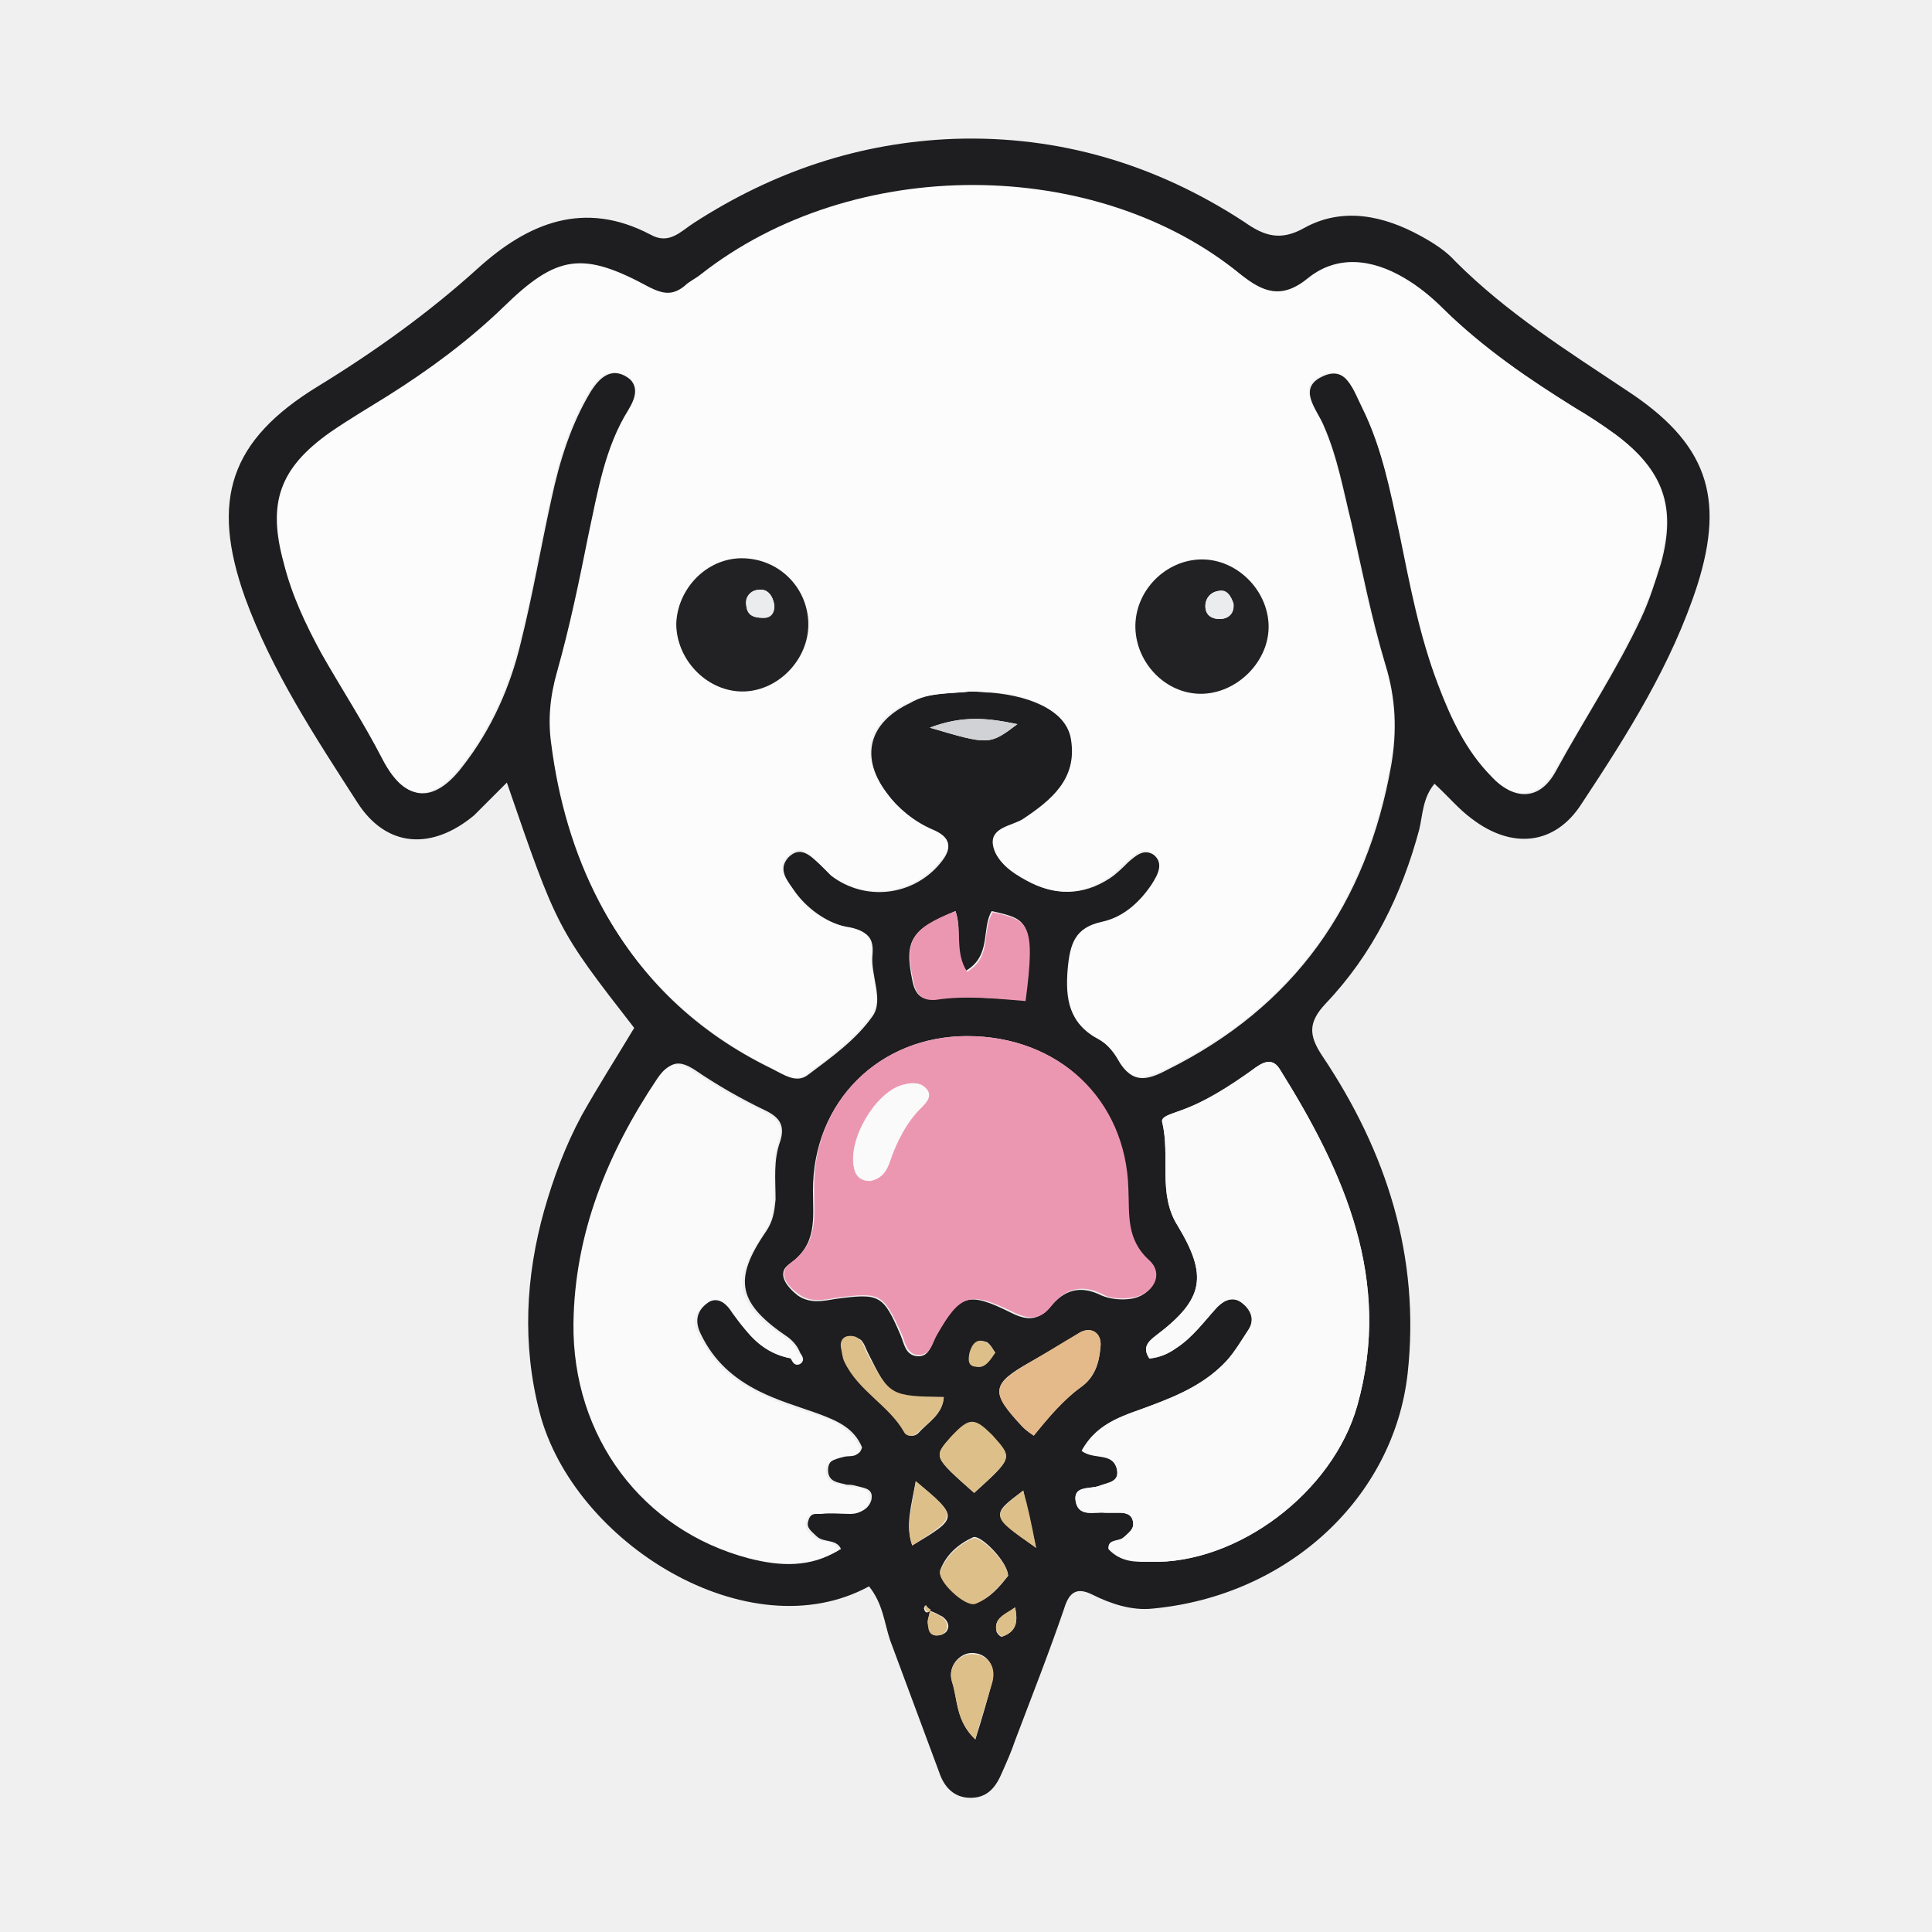
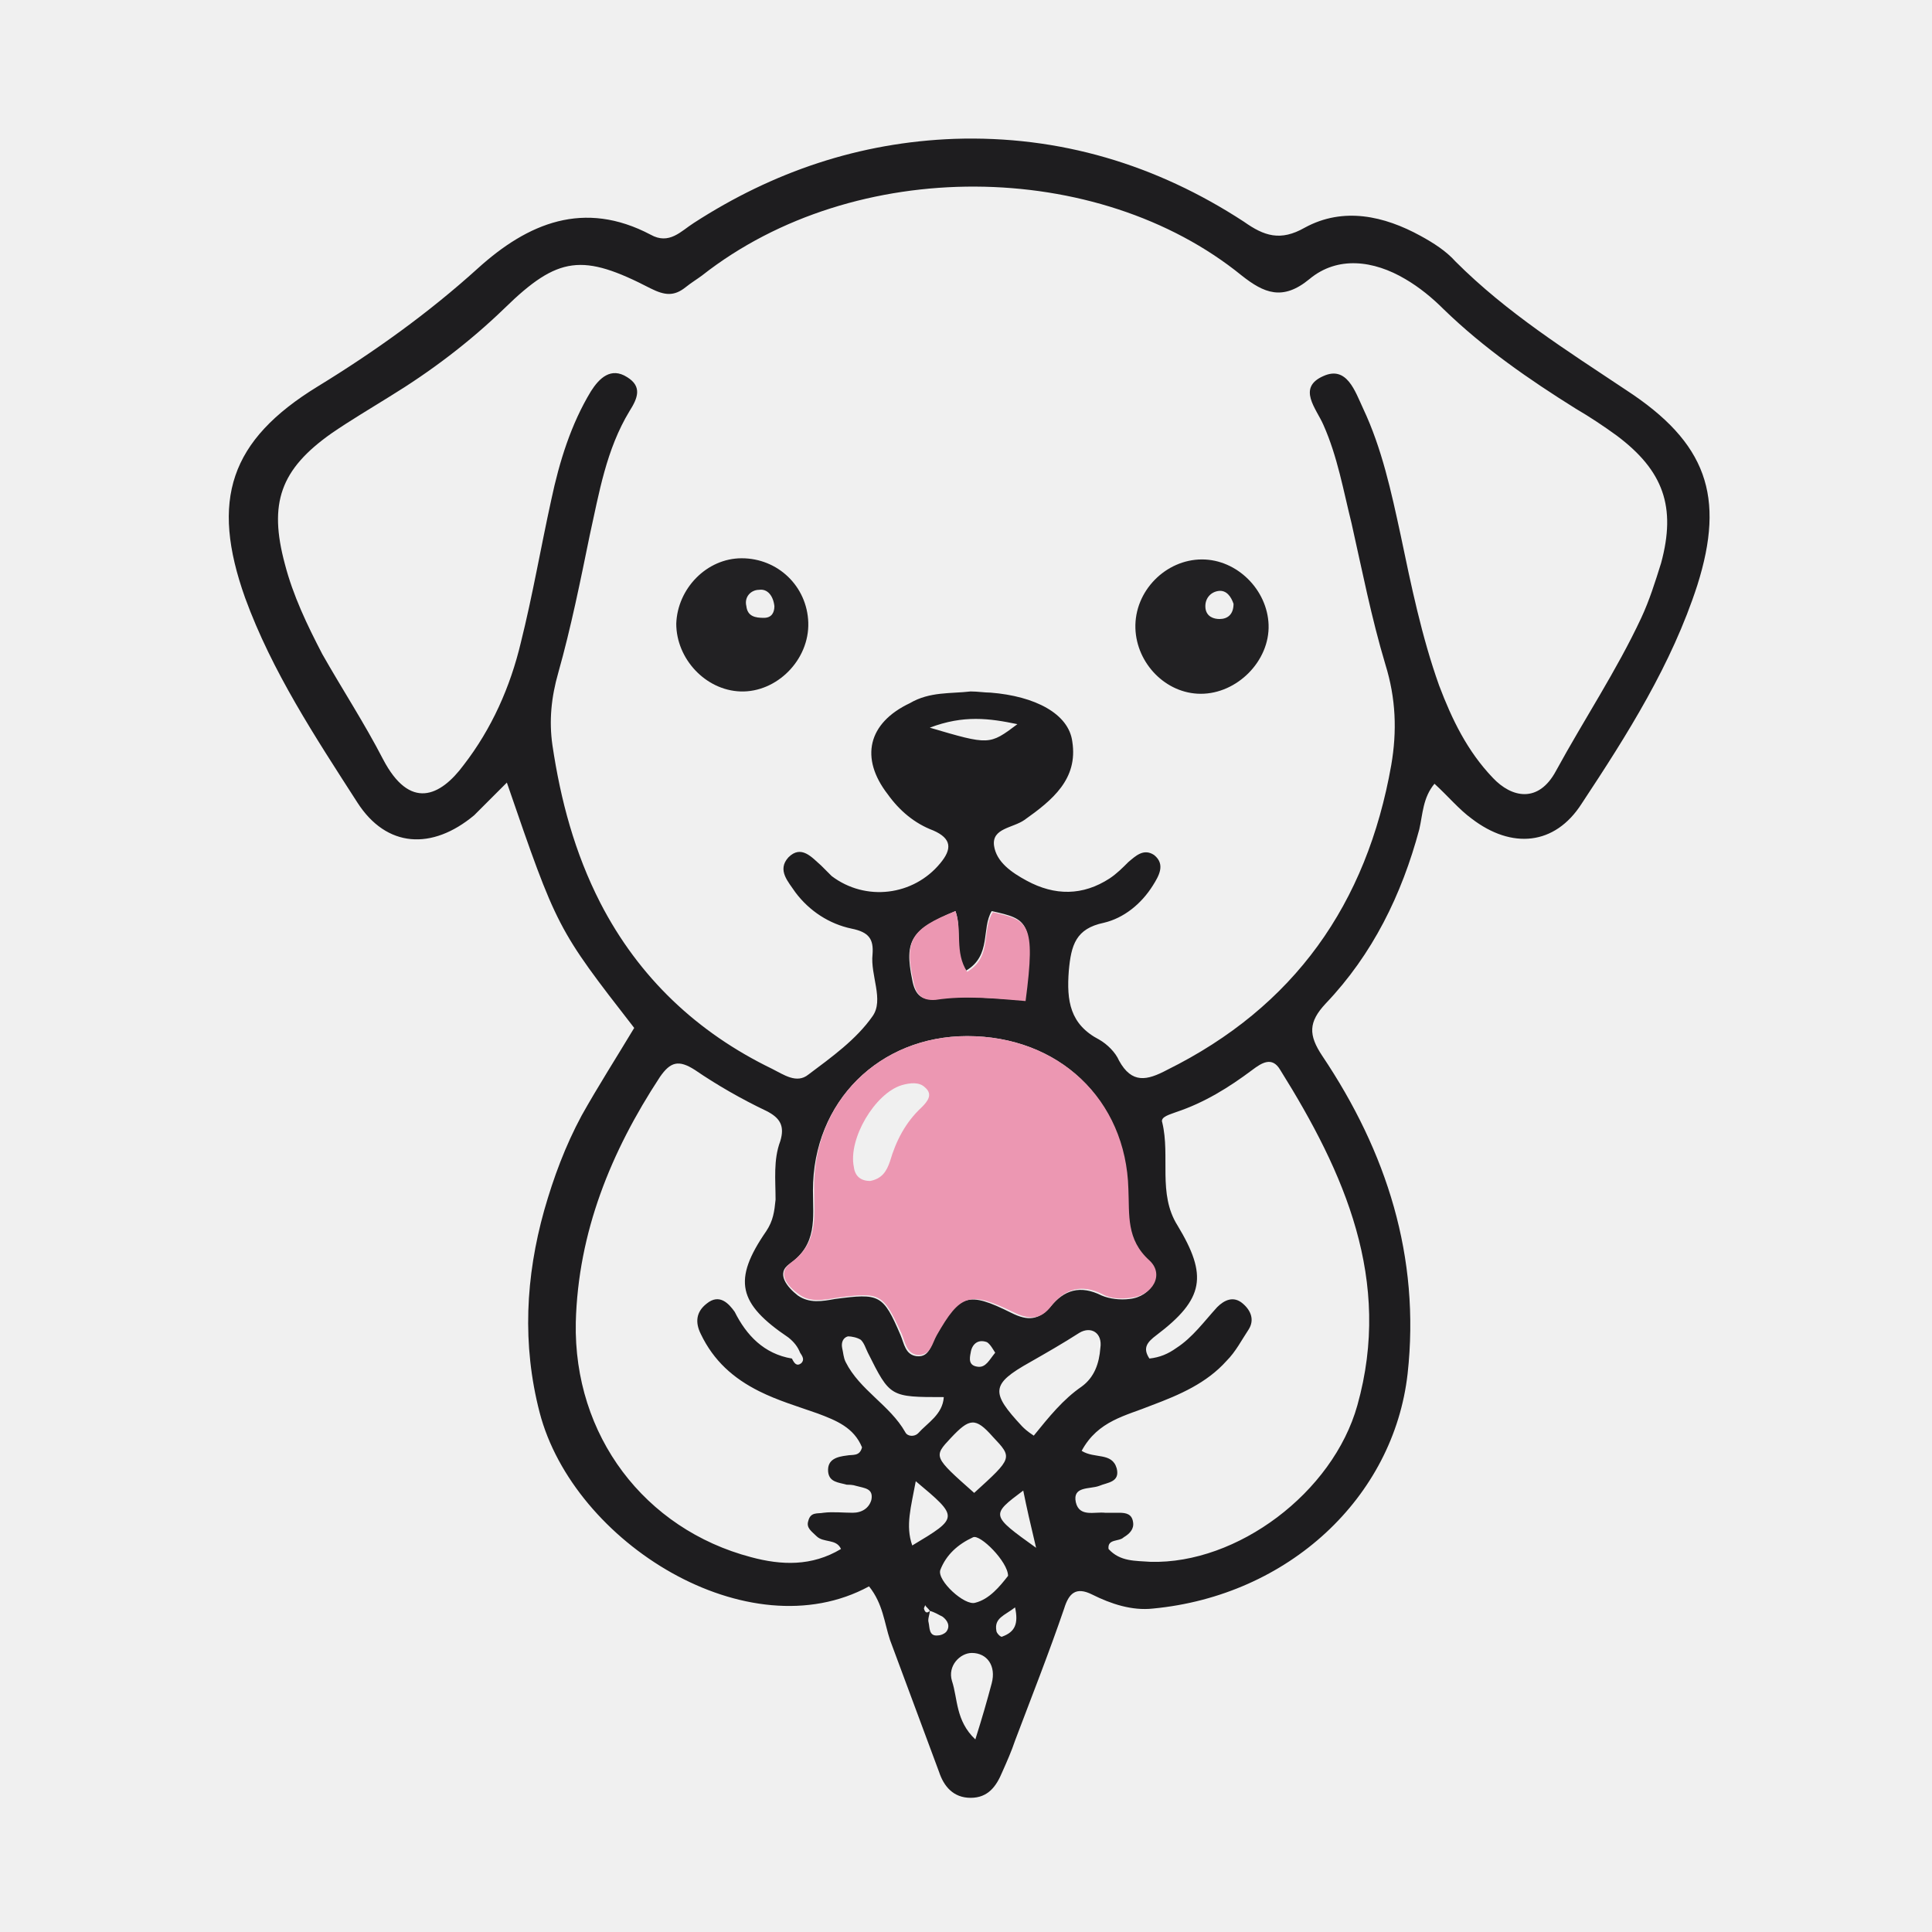
<svg xmlns="http://www.w3.org/2000/svg" viewBox="-1.685 356.515 165.37 165.37">
  <g>
    <path d="M72.7,492.3c-10.3,5.6-25.3-3.7-28.2-14.9c-1.5-5.8-1.2-11.6,0.4-17.3c0.8-2.8,1.8-5.5,3.2-8.1   c1.4-2.5,3-5,4.5-7.5c-6.6-8.5-6.6-8.5-10.9-21c-1,1-1.9,1.9-2.8,2.8c-3.6,3-7.5,2.8-10-1.1c-3.6-5.6-7.3-11.2-9.6-17.5   c-3-8.4-1.3-13.5,6.2-18.1c4.9-3,9.5-6.3,13.7-10.1c4.3-3.9,9.1-5.9,14.8-2.9c1.6,0.9,2.6-0.3,3.7-1c6.8-4.4,14.2-6.9,22.3-7.2   c9-0.3,17.3,2.2,24.8,7.1c1.7,1.2,3.1,1.7,5.2,0.5c3.3-1.8,6.8-1,9.9,0.7c1.1,0.6,2.2,1.3,3,2.2c4.4,4.4,9.5,7.6,14.6,11   c6.9,4.5,8.5,9.1,6.1,16.7c-2.2,6.8-6,12.8-9.9,18.7c-2.3,3.6-6,3.9-9.4,1.3c-1.1-0.8-2-1.9-3.2-3c-1,1.2-1,2.6-1.3,3.9   c-1.5,5.6-4,10.7-8,14.9c-1.5,1.6-1.5,2.7-0.3,4.5c5.5,8.2,8.4,17.2,7.3,27.2c-1.2,10.6-10.2,19-21.8,20.1   c-1.8,0.2-3.6-0.4-5.2-1.2c-1.4-0.7-2-0.1-2.4,1.2c-1.3,3.8-2.8,7.6-4.2,11.3c-0.3,0.9-0.7,1.8-1.1,2.7c-0.5,1.2-1.2,2.2-2.7,2.2   c-1.5,0-2.3-1-2.7-2.2c-1.4-3.8-2.8-7.5-4.2-11.3C74,495.4,73.9,493.8,72.7,492.3z M77.9,494.4c-0.1-0.2-0.3-0.3-0.4-0.5   c0,0.1-0.1,0.2-0.1,0.3C77.5,494.6,77.7,494.6,77.9,494.4c0,0.3-0.2,0.7-0.1,1c0.1,0.4,0,1.2,0.8,1.1c0.2,0,0.5-0.1,0.7-0.3   c0.4-0.5,0.1-1-0.3-1.3C78.6,494.7,78.3,494.5,77.9,494.4z M66.1,472.8c0.2,0.4,0.4,0.7,0.8,0.4c0.3-0.3,0.1-0.6-0.1-0.9   c-0.2-0.5-0.5-0.9-1-1.3c-4.3-2.9-4.8-4.9-1.9-9.1c0.6-0.9,0.7-1.7,0.8-2.7c0-1.7-0.2-3.4,0.4-5c0.4-1.3,0-2-1.2-2.6   c-2.1-1-4.2-2.2-6.1-3.5c-1.4-0.9-2.1-0.7-3,0.6c-4.2,6.4-7,13.3-7.2,21c-0.2,9.7,5.9,17.7,15,20.1c2.6,0.7,5.2,0.8,7.7-0.7   c-0.4-0.9-1.5-0.5-2.1-1.1c-0.4-0.4-0.9-0.7-0.7-1.3c0.2-0.8,0.8-0.6,1.3-0.7c0.8-0.1,1.7,0,2.5,0c0.8,0,1.4-0.4,1.6-1.1   c0.2-1-0.6-1-1.3-1.2c-0.3-0.1-0.6-0.1-0.8-0.1c-0.7-0.2-1.5-0.2-1.6-1.1c-0.1-1.1,0.8-1.3,1.6-1.4c0.5-0.1,1.1,0.1,1.3-0.7   c-0.7-1.7-2.2-2.3-3.8-2.9c-1.7-0.6-3.4-1.1-5-1.9c-2.2-1.1-3.9-2.6-5-4.9c-0.5-1-0.4-1.9,0.5-2.6c1.1-0.9,1.9,0,2.4,0.7   C62.2,470.8,63.7,472.4,66.1,472.8z M81.4,415.7c0.6,0,1.2,0.1,1.7,0.1c3.8,0.3,6.7,1.8,7,4.2c0.5,3.2-1.7,5-4.1,6.7   c-1,0.7-2.8,0.7-2.6,2.2c0.2,1.4,1.5,2.3,2.8,3c2.4,1.3,4.8,1.3,7.1-0.2c0.6-0.4,1.1-0.9,1.6-1.4c0.6-0.5,1.3-1.2,2.2-0.6   c1,0.8,0.4,1.8-0.1,2.6c-1,1.6-2.5,2.8-4.2,3.2c-2.4,0.5-2.8,1.9-3,4.1c-0.2,2.6,0.1,4.6,2.6,5.9c0.7,0.4,1.4,1.1,1.7,1.8   c1.1,2,2.4,1.7,4.1,0.8c10.9-5.4,17.1-14.2,19.2-26.1c0.5-2.9,0.4-5.7-0.5-8.6c-1.2-4-2-8.1-2.9-12.1c-0.7-2.8-1.2-5.7-2.4-8.4   c-0.6-1.4-2.3-3.2,0-4.2c2-0.9,2.7,1.3,3.4,2.8c1.6,3.4,2.4,7.1,3.2,10.8c0.9,4.3,1.8,8.7,3.3,12.9c1.1,2.9,2.4,5.6,4.6,7.9   c1.6,1.7,3.9,2.2,5.4-0.6c2.4-4.4,5.2-8.6,7.3-13.1c0.7-1.5,1.2-3.1,1.7-4.7c1.3-4.8,0.2-7.9-3.8-10.9c-1.1-0.8-2.3-1.6-3.5-2.3   c-4-2.5-7.9-5.2-11.3-8.5c-1-1-2.1-1.9-3.3-2.6c-2.7-1.6-5.8-2-8.2,0c-2.3,1.9-3.9,1.2-5.8-0.3c-12.3-10-33.1-10.3-46.2,0   c-0.4,0.3-0.9,0.6-1.4,1c-1,0.8-1.8,0.7-3,0.1c-5.8-3-7.9-2.8-12.5,1.7c-3,2.9-6.3,5.4-9.9,7.6c-1.6,1-3.3,2-4.9,3.1   c-4.4,3.1-5.4,6-4,11.2c0.7,2.7,1.9,5.2,3.2,7.7c1.7,3,3.6,5.9,5.2,9c2.3,4.4,4.9,3.2,6.9,0.5c2.4-3.1,4-6.7,4.9-10.5   c1-4,1.7-8.1,2.6-12.2c0.7-3.3,1.7-6.5,3.4-9.3c0.7-1.1,1.7-2.1,3.1-1.2c1.3,0.8,0.9,1.8,0.2,2.9c-2,3.3-2.6,7-3.4,10.6   c-0.8,3.9-1.6,7.9-2.7,11.8c-0.6,2.1-0.8,4.1-0.5,6.2c0.7,4.7,1.9,9.2,4.1,13.5c3.3,6.4,8.3,11.1,14.7,14.2c1,0.5,2.1,1.3,3.1,0.5   c2-1.5,4.1-3,5.5-5c1-1.4-0.2-3.5,0-5.3c0.1-1.3-0.3-1.9-1.8-2.2c-1.9-0.4-3.6-1.5-4.8-3.1c-0.6-0.9-1.6-1.9-0.6-3   c1.1-1.1,2,0,2.8,0.7c0.3,0.3,0.6,0.6,0.9,0.9c2.9,2.2,7,1.7,9.3-1.1c1-1.2,1-2.1-0.6-2.8c-1.6-0.6-2.9-1.7-3.9-3.1   c-2.4-3.1-1.7-6.1,1.9-7.8C77.9,415.7,79.7,415.9,81.4,415.7z M90.9,480.7c1.1,0.7,2.6,0.1,3,1.5c0.3,1.2-0.8,1.2-1.5,1.5   c-0.8,0.3-2.3,0-2,1.4c0.3,1.3,1.6,0.8,2.5,0.9c0.4,0,0.8,0,1.2,0c0.6,0,1.1,0.1,1.2,0.8c0.1,0.6-0.3,1-0.8,1.3   c-0.4,0.4-1.4,0.1-1.3,1c1,1.1,2.3,1,3.6,1.1c7.4,0.2,15.6-5.9,17.7-13.4c3-10.7-1.1-19.9-6.6-28.7c-0.7-1.2-1.6-0.6-2.4,0   c-2,1.5-4.1,2.8-6.5,3.6c-0.5,0.2-1.4,0.4-1.2,0.9c0.7,2.9-0.4,6.1,1.3,8.8c2.6,4.3,2.3,6.3-1.8,9.4c-0.8,0.6-1.2,1.1-0.6,2   c0.9-0.1,1.6-0.4,2.3-0.9c1.4-0.9,2.4-2.3,3.5-3.5c0.6-0.6,1.4-1,2.2-0.3c0.7,0.6,1,1.4,0.5,2.2c-0.6,0.9-1.1,1.9-1.9,2.7   c-1.7,1.9-4,2.9-6.4,3.8C94.7,477.7,92.3,478.1,90.9,480.7z M81.1,445.2c-7.5,0-13.2,5.6-13.2,13.2c0,2.4,0.4,4.6-2,6.3   c-1.2,0.8-0.2,2,0.7,2.7c1,0.7,2.1,0.5,3.2,0.3c3.8-0.5,4.1-0.4,5.6,3.1c0.3,0.7,0.4,1.7,1.4,1.8c1.1,0.1,1.2-1,1.6-1.7   c2-3.6,2.7-3.9,6.5-2c1.4,0.7,2.3,0.6,3.3-0.5c1.2-1.5,2.6-1.9,4.4-1c0.7,0.3,1.6,0.4,2.4,0.3c1.9-0.2,2.9-2.1,1.6-3.2   c-2-1.8-1.7-3.9-1.8-6.1C94.7,450.6,88.9,445.2,81.1,445.2z M80.1,434.5c-3.8,1.6-4.4,2.5-3.7,5.9c0.2,1.1,0.7,1.8,1.9,1.6   c2.6-0.3,5.2,0,7.7,0.1c0.9-6.8,0.3-6.9-2.8-7.6c-0.9,1.5,0,3.8-2.2,5.1C79.9,438,80.7,436.2,80.1,434.5z M86.8,479.4   c1.3-1.6,2.5-3.1,4.1-4.2c1.1-0.8,1.5-2,1.6-3.3c0.2-1.3-0.8-1.9-1.8-1.3c-1.4,0.9-2.8,1.7-4.2,2.5c-3.4,1.9-3.4,2.6-0.7,5.5   C86,478.8,86.2,479,86.8,479.4z M79.1,476.1c-4.6,0-4.6,0-6.5-3.8c-0.2-0.4-0.3-0.8-0.6-1.1c-0.3-0.2-0.8-0.3-1.1-0.3   c-0.4,0.1-0.6,0.5-0.5,1c0.1,0.4,0.1,0.8,0.3,1.2c1.2,2.4,3.8,3.7,5.1,6c0.2,0.4,0.8,0.4,1.1,0.1C77.7,478.3,79,477.6,79.1,476.1z    M81.7,484.3c3.3-3,3.3-3,1.6-4.8c-1.5-1.7-2-1.6-3.6,0.1C78.2,481.2,78.2,481.2,81.7,484.3z M84.6,491.4c0-1.2-2.4-3.6-3-3.3   c-1.3,0.6-2.3,1.5-2.8,2.8c-0.3,0.9,2.1,3.1,3,2.8C83,493.4,83.9,492.3,84.6,491.4z M81.8,505.4c0.6-1.9,1-3.3,1.4-4.8   c0.4-1.5-0.4-2.6-1.7-2.6c-1,0-2.1,1.1-1.7,2.4C80.3,501.9,80.1,503.8,81.8,505.4z M76.7,483.3c-0.4,2.2-0.9,3.8-0.3,5.5   C80.4,486.4,80.4,486.4,76.7,483.3z M77.9,418.8c5.1,1.5,5.1,1.5,7.5-0.3C83,418,80.8,417.7,77.9,418.8z M87,489   c-0.5-2.1-0.8-3.4-1.1-4.9C83.1,486.2,83.1,486.2,87,489z M85.2,494.1c-0.9,0.7-1.8,0.9-1.6,2c0,0.2,0.4,0.6,0.5,0.5   C85.2,496.2,85.5,495.5,85.2,494.1z M83.5,472.3c-0.2-0.3-0.4-0.7-0.7-0.9c-0.8-0.3-1.3,0.2-1.4,0.9c-0.1,0.5-0.2,1.1,0.6,1.2   C82.7,473.6,83,472.9,83.5,472.3z" fill="rgb(30, 29, 31)" />
-     <path d="M81.4,415.7c-1.7,0.2-3.6,0.1-5.3,0.9c-3.6,1.7-4.3,4.6-1.9,7.8c1,1.3,2.3,2.4,3.9,3.1   c1.7,0.7,1.7,1.6,0.6,2.8c-2.3,2.8-6.4,3.3-9.3,1.1c-0.3-0.3-0.6-0.6-0.9-0.9c-0.8-0.8-1.7-1.9-2.8-0.7c-1,1,0,2.1,0.6,3   c1.1,1.7,2.8,2.8,4.8,3.1c1.4,0.3,1.9,0.9,1.8,2.2c-0.2,1.8,1,3.9,0,5.3c-1.4,2-3.5,3.5-5.5,5c-1,0.8-2.1,0-3.1-0.5   c-6.4-3.2-11.4-7.9-14.7-14.2c-2.2-4.2-3.5-8.8-4.1-13.5c-0.3-2.1-0.1-4.1,0.5-6.2c1.1-3.9,1.9-7.8,2.7-11.8   c0.8-3.7,1.4-7.4,3.4-10.6c0.6-1,1-2.1-0.2-2.9c-1.4-0.9-2.4,0.1-3.1,1.2c-1.8,2.9-2.7,6.1-3.4,9.3c-0.9,4.1-1.6,8.2-2.6,12.2   c-0.9,3.8-2.5,7.4-4.9,10.5c-2.1,2.7-4.6,4-6.9-0.5c-1.6-3.1-3.5-6-5.2-9c-1.3-2.4-2.5-4.9-3.2-7.7c-1.4-5.1-0.4-8.1,4-11.2   c1.6-1.1,3.3-2.1,4.9-3.1c3.5-2.2,6.9-4.7,9.9-7.6c4.6-4.5,6.8-4.8,12.5-1.7c1.2,0.6,2,0.7,3-0.1c0.4-0.4,0.9-0.6,1.4-1   c13.1-10.3,33.9-10.1,46.2,0c1.9,1.5,3.5,2.2,5.8,0.3c2.5-2,5.5-1.6,8.2,0c1.2,0.7,2.3,1.6,3.3,2.6c3.4,3.4,7.3,6,11.3,8.5   c1.2,0.7,2.4,1.5,3.5,2.3c4,3,5.1,6.1,3.8,10.9c-0.4,1.6-1,3.2-1.7,4.7c-2.1,4.5-4.8,8.8-7.3,13.1c-1.6,2.8-3.8,2.3-5.4,0.6   c-2.2-2.2-3.5-5-4.6-7.9c-1.6-4.2-2.4-8.5-3.3-12.9c-0.8-3.7-1.5-7.4-3.2-10.8c-0.7-1.4-1.4-3.7-3.4-2.8c-2.3,1-0.6,2.8,0,4.2   c1.2,2.7,1.7,5.6,2.4,8.4c0.9,4.1,1.7,8.2,2.9,12.1c0.9,2.9,1.1,5.6,0.5,8.6c-2.1,11.9-8.2,20.7-19.2,26.1c-1.7,0.8-3,1.2-4.1-0.8   c-0.4-0.7-1-1.4-1.7-1.8c-2.5-1.3-2.8-3.4-2.6-5.9c0.2-2.2,0.6-3.6,3-4.1c1.8-0.4,3.2-1.7,4.2-3.2c0.5-0.8,1.1-1.8,0.1-2.6   c-0.8-0.7-1.5,0-2.2,0.6c-0.5,0.4-1,1-1.6,1.4c-2.3,1.6-4.7,1.6-7.1,0.2c-1.2-0.7-2.6-1.6-2.8-3c-0.2-1.5,1.7-1.6,2.6-2.2   c2.4-1.6,4.6-3.4,4.1-6.7c-0.3-2.4-3.2-3.9-7-4.2C82.6,415.7,82,415.7,81.4,415.7z M106.9,410c-0.1-3-2.7-5.5-5.6-5.6   c-3.1,0-5.8,2.7-5.7,5.9c0.1,3,2.6,5.5,5.6,5.6C104.2,415.8,107,413.1,106.9,410z M61.8,404.3c-2.9,0-5.5,2.6-5.5,5.6   c0,3,2.5,5.7,5.5,5.8c3.1,0.1,5.8-2.7,5.8-5.9C67.4,406.7,64.9,404.4,61.8,404.3z" fill="rgb(252, 252, 253)" />
-     <path d="M90.9,480.7c1.5-2.6,3.9-3.1,6-3.9c2.4-0.9,4.6-1.9,6.4-3.8c0.7-0.8,1.3-1.8,1.9-2.7c0.5-0.8,0.3-1.6-0.5-2.2   c-0.8-0.7-1.6-0.3-2.2,0.3c-1.1,1.2-2.1,2.6-3.5,3.5c-0.7,0.5-1.4,0.8-2.3,0.9c-0.6-0.9-0.2-1.4,0.6-2c4.1-3.1,4.4-5.1,1.8-9.4   c-1.7-2.7-0.6-5.9-1.3-8.8c-0.1-0.5,0.7-0.7,1.2-0.9c2.4-0.8,4.5-2.2,6.5-3.6c0.8-0.6,1.7-1.2,2.4,0c5.5,8.8,9.6,18,6.6,28.7   c-2.1,7.5-10.3,13.6-17.7,13.4c-1.2,0-2.5,0.1-3.6-1.1c0-0.9,0.9-0.6,1.3-1c0.4-0.4,0.9-0.7,0.8-1.3c-0.1-0.7-0.7-0.8-1.2-0.8   c-0.4,0-0.8,0-1.2,0c-0.9-0.1-2.2,0.4-2.5-0.9c-0.3-1.5,1.2-1.1,2-1.4c0.8-0.3,1.8-0.3,1.5-1.5C93.5,480.8,91.9,481.5,90.9,480.7z" fill="rgb(250, 250, 251)" />
-     <path d="M66.1,472.8c-2.4-0.4-3.8-2.1-5.1-3.9c-0.5-0.8-1.3-1.6-2.4-0.7c-0.9,0.7-1,1.6-0.5,2.6c1.1,2.2,2.8,3.8,5,4.9   c1.6,0.8,3.3,1.4,5,1.9c1.6,0.5,3.1,1.2,3.8,2.9c-0.1,0.8-0.8,0.6-1.3,0.7c-0.8,0.2-1.7,0.4-1.6,1.4c0.1,0.9,0.9,0.9,1.6,1.1   c0.3,0.1,0.6,0.1,0.8,0.1c0.7,0.1,1.5,0.2,1.3,1.2c-0.2,0.7-0.8,1.1-1.6,1.1c-0.8,0-1.7-0.1-2.5,0c-0.5,0-1.2-0.1-1.3,0.7   c-0.1,0.7,0.3,1,0.7,1.3c0.6,0.6,1.7,0.1,2.1,1.1c-2.4,1.5-5,1.4-7.7,0.7c-9.1-2.4-15.1-10.4-15-20.1c0.1-7.7,2.9-14.6,7.2-21   c0.9-1.3,1.7-1.5,3-0.6c2,1.3,4,2.5,6.1,3.5c1.2,0.6,1.7,1.2,1.2,2.6c-0.5,1.6-0.3,3.3-0.4,5c0,1-0.2,1.8-0.8,2.7   c-2.9,4.3-2.4,6.2,1.9,9.1c0.5,0.3,0.8,0.7,1,1.3C66.5,472.5,66.3,472.6,66.1,472.8z" fill="rgb(250, 250, 251)" />
+     <path d="M81.4,415.7c-1.7,0.2-3.6,0.1-5.3,0.9c-3.6,1.7-4.3,4.6-1.9,7.8c1,1.3,2.3,2.4,3.9,3.1   c1.7,0.7,1.7,1.6,0.6,2.8c-2.3,2.8-6.4,3.3-9.3,1.1c-0.3-0.3-0.6-0.6-0.9-0.9c-0.8-0.8-1.7-1.9-2.8-0.7c-1,1,0,2.1,0.6,3   c1.1,1.7,2.8,2.8,4.8,3.1c1.4,0.3,1.9,0.9,1.8,2.2c-0.2,1.8,1,3.9,0,5.3c-1.4,2-3.5,3.5-5.5,5c-1,0.8-2.1,0-3.1-0.5   c-6.4-3.2-11.4-7.9-14.7-14.2c-2.2-4.2-3.5-8.8-4.1-13.5c-0.3-2.1-0.1-4.1,0.5-6.2c1.1-3.9,1.9-7.8,2.7-11.8   c0.8-3.7,1.4-7.4,3.4-10.6c0.6-1,1-2.1-0.2-2.9c-1.4-0.9-2.4,0.1-3.1,1.2c-1.8,2.9-2.7,6.1-3.4,9.3c-0.9,4.1-1.6,8.2-2.6,12.2   c-0.9,3.8-2.5,7.4-4.9,10.5c-2.1,2.7-4.6,4-6.9-0.5c-1.6-3.1-3.5-6-5.2-9c-1.3-2.4-2.5-4.9-3.2-7.7c-1.4-5.1-0.4-8.1,4-11.2   c1.6-1.1,3.3-2.1,4.9-3.1c3.5-2.2,6.9-4.7,9.9-7.6c4.6-4.5,6.8-4.8,12.5-1.7c1.2,0.6,2,0.7,3-0.1c0.4-0.4,0.9-0.6,1.4-1   c13.1-10.3,33.9-10.1,46.2,0c1.9,1.5,3.5,2.2,5.8,0.3c2.5-2,5.5-1.6,8.2,0c1.2,0.7,2.3,1.6,3.3,2.6c3.4,3.4,7.3,6,11.3,8.5   c1.2,0.7,2.4,1.5,3.5,2.3c4,3,5.1,6.1,3.8,10.9c-0.4,1.6-1,3.2-1.7,4.7c-2.1,4.5-4.8,8.8-7.3,13.1c-1.6,2.8-3.8,2.3-5.4,0.6   c-2.2-2.2-3.5-5-4.6-7.9c-1.6-4.2-2.4-8.5-3.3-12.9c-0.8-3.7-1.5-7.4-3.2-10.8c-0.7-1.4-1.4-3.7-3.4-2.8c-2.3,1-0.6,2.8,0,4.2   c1.2,2.7,1.7,5.6,2.4,8.4c0.9,4.1,1.7,8.2,2.9,12.1c0.9,2.9,1.1,5.6,0.5,8.6c-2.1,11.9-8.2,20.7-19.2,26.1c-1.7,0.8-3,1.2-4.1-0.8   c-0.4-0.7-1-1.4-1.7-1.8c-2.5-1.3-2.8-3.4-2.6-5.9c0.2-2.2,0.6-3.6,3-4.1c1.8-0.4,3.2-1.7,4.2-3.2c0.5-0.8,1.1-1.8,0.1-2.6   c-0.8-0.7-1.5,0-2.2,0.6c-0.5,0.4-1,1-1.6,1.4c-2.3,1.6-4.7,1.6-7.1,0.2c-1.2-0.7-2.6-1.6-2.8-3c-0.2-1.5,1.7-1.6,2.6-2.2   c2.4-1.6,4.6-3.4,4.1-6.7c-0.3-2.4-3.2-3.9-7-4.2C82.6,415.7,82,415.7,81.4,415.7z M106.9,410c-0.1-3-2.7-5.5-5.6-5.6   c-3.1,0-5.8,2.7-5.7,5.9c0.1,3,2.6,5.5,5.6,5.6C104.2,415.8,107,413.1,106.9,410z M61.8,404.3c-2.9,0-5.5,2.6-5.5,5.6   c0,3,2.5,5.7,5.5,5.8c3.1,0.1,5.8-2.7,5.8-5.9C67.4,406.7,64.9,404.4,61.8,404.3z" fill="none" data-pawn-backing-fill="white" />
+     <path d="M90.9,480.7c1.5-2.6,3.9-3.1,6-3.9c2.4-0.9,4.6-1.9,6.4-3.8c0.7-0.8,1.3-1.8,1.9-2.7c0.5-0.8,0.3-1.6-0.5-2.2   c-0.8-0.7-1.6-0.3-2.2,0.3c-1.1,1.2-2.1,2.6-3.5,3.5c-0.7,0.5-1.4,0.8-2.3,0.9c-0.6-0.9-0.2-1.4,0.6-2c4.1-3.1,4.4-5.1,1.8-9.4   c-1.7-2.7-0.6-5.9-1.3-8.8c-0.1-0.5,0.7-0.7,1.2-0.9c2.4-0.8,4.5-2.2,6.5-3.6c0.8-0.6,1.7-1.2,2.4,0c5.5,8.8,9.6,18,6.6,28.7   c-2.1,7.5-10.3,13.6-17.7,13.4c-1.2,0-2.5,0.1-3.6-1.1c0-0.9,0.9-0.6,1.3-1c0.4-0.4,0.9-0.7,0.8-1.3c-0.1-0.7-0.7-0.8-1.2-0.8   c-0.4,0-0.8,0-1.2,0c-0.9-0.1-2.2,0.4-2.5-0.9c-0.3-1.5,1.2-1.1,2-1.4c0.8-0.3,1.8-0.3,1.5-1.5C93.5,480.8,91.9,481.5,90.9,480.7z" fill="none" data-pawn-backing-fill="white" />
+     <path d="M66.1,472.8c-2.4-0.4-3.8-2.1-5.1-3.9c-0.5-0.8-1.3-1.6-2.4-0.7c-0.9,0.7-1,1.6-0.5,2.6c1.1,2.2,2.8,3.8,5,4.9   c1.6,0.8,3.3,1.4,5,1.9c1.6,0.5,3.1,1.2,3.8,2.9c-0.1,0.8-0.8,0.6-1.3,0.7c-0.8,0.2-1.7,0.4-1.6,1.4c0.1,0.9,0.9,0.9,1.6,1.1   c0.3,0.1,0.6,0.1,0.8,0.1c0.7,0.1,1.5,0.2,1.3,1.2c-0.2,0.7-0.8,1.1-1.6,1.1c-0.8,0-1.7-0.1-2.5,0c-0.5,0-1.2-0.1-1.3,0.7   c-0.1,0.7,0.3,1,0.7,1.3c0.6,0.6,1.7,0.1,2.1,1.1c-2.4,1.5-5,1.4-7.7,0.7c-9.1-2.4-15.1-10.4-15-20.1c0.1-7.7,2.9-14.6,7.2-21   c0.9-1.3,1.7-1.5,3-0.6c2,1.3,4,2.5,6.1,3.5c1.2,0.6,1.7,1.2,1.2,2.6c-0.5,1.6-0.3,3.3-0.4,5c0,1-0.2,1.8-0.8,2.7   c-2.9,4.3-2.4,6.2,1.9,9.1c0.5,0.3,0.8,0.7,1,1.3C66.5,472.5,66.3,472.6,66.1,472.8z" fill="none" data-pawn-backing-fill="white" />
    <path d="M81.1,445.2c7.8,0,13.6,5.4,13.8,13.1c0.1,2.2-0.2,4.3,1.8,6.1c1.3,1.2,0.3,3-1.6,3.2   c-0.8,0.1-1.7,0.1-2.4-0.3c-1.8-0.9-3.2-0.5-4.4,1c-0.9,1.2-1.9,1.2-3.3,0.5c-3.7-1.8-4.5-1.5-6.5,2c-0.4,0.7-0.5,1.7-1.6,1.7   c-1-0.1-1.1-1.1-1.4-1.8c-1.6-3.5-1.8-3.6-5.6-3.1c-1.1,0.2-2.3,0.4-3.2-0.3c-1-0.7-1.9-1.8-0.7-2.7c2.4-1.7,2-4,2-6.3   C67.9,450.8,73.6,445.2,81.1,445.2z M72.8,457.6c1-0.2,1.4-0.8,1.7-1.7c0.5-1.7,1.3-3.3,2.7-4.6c0.5-0.5,1-1.1,0.3-1.7   c-0.5-0.5-1.3-0.4-2-0.2c-2.3,0.7-4.6,4.6-4.1,7C71.5,457.2,72,457.6,72.8,457.6z" fill="rgb(236, 151, 178)" />
    <path d="M80.1,434.5c0.6,1.7-0.1,3.5,1,5.2c2.2-1.3,1.2-3.6,2.2-5.1c3,0.7,3.7,0.8,2.8,7.6c-2.5-0.2-5.1-0.5-7.7-0.1   c-1.2,0.1-1.7-0.5-1.9-1.6C75.7,437,76.3,436,80.1,434.5z" fill="rgb(236, 151, 178)" />
-     <path d="M86.8,479.4c-0.6-0.4-0.8-0.6-1-0.8c-2.7-2.9-2.7-3.5,0.7-5.5c1.4-0.8,2.8-1.7,4.2-2.5c1-0.6,2,0,1.8,1.3   c-0.1,1.2-0.5,2.5-1.6,3.3C89.4,476.3,88.1,477.8,86.8,479.4z" fill="rgb(228, 186, 138)" />
-     <path d="M79.1,476.1c-0.1,1.5-1.4,2.2-2.3,3.1c-0.3,0.3-0.9,0.3-1.1-0.1c-1.3-2.3-3.9-3.5-5.1-6   c-0.2-0.4-0.2-0.8-0.3-1.2c-0.1-0.5,0.1-0.9,0.5-1c0.4-0.1,0.9,0,1.1,0.3c0.3,0.2,0.4,0.7,0.6,1.1C74.5,476,74.5,476,79.1,476.1z" fill="rgb(221, 191, 138)" />
-     <path d="M81.7,484.3c-3.5-3.1-3.5-3.1-2-4.8c1.6-1.7,2-1.7,3.6-0.1C85,481.3,85,481.3,81.7,484.3z" fill="rgb(221, 191, 138)" />
-     <path d="M84.6,491.4c-0.7,0.8-1.5,1.9-2.8,2.4c-0.9,0.3-3.3-2-3-2.8c0.5-1.3,1.6-2.3,2.8-2.8   C82.2,487.9,84.6,490.3,84.6,491.4z" fill="rgb(221, 191, 138)" />
-     <path d="M81.8,505.4c-1.7-1.6-1.5-3.4-2-4.9c-0.4-1.3,0.6-2.4,1.7-2.4c1.4,0,2.2,1.1,1.7,2.6   C82.8,502.1,82.3,503.5,81.8,505.4z" fill="rgb(221, 191, 138)" />
-     <path d="M76.7,483.3c3.6,3,3.6,3-0.3,5.5C75.8,487.1,76.4,485.5,76.7,483.3z" fill="rgb(221, 191, 138)" />
-     <path d="M77.9,418.8c2.9-1.1,5.1-0.8,7.5-0.3C83,420.3,83,420.3,77.9,418.8z" fill="rgb(208, 210, 213)" />
-     <path d="M87,489c-3.9-2.7-3.9-2.7-1.1-4.9C86.3,485.5,86.6,486.9,87,489z" fill="rgb(221, 191, 138)" />
-     <path d="M85.2,494.1c0.3,1.4,0,2.1-1.1,2.5c-0.1,0-0.4-0.3-0.5-0.5C83.4,495,84.3,494.7,85.2,494.1z" fill="rgb(221, 191, 138)" />
-     <path d="M83.5,472.3c-0.4,0.6-0.8,1.3-1.6,1.2c-0.8,0-0.7-0.7-0.6-1.2c0.2-0.7,0.6-1.3,1.4-0.9   C83.1,471.6,83.3,472,83.5,472.3z" fill="rgb(221, 191, 138)" />
-     <path d="M77.9,494.4c0.3,0.2,0.7,0.3,1,0.5c0.4,0.3,0.7,0.8,0.3,1.3c-0.1,0.2-0.4,0.3-0.7,0.3c-0.8,0-0.7-0.7-0.8-1.1   C77.7,495.1,77.9,494.7,77.9,494.4L77.9,494.4z" fill="rgb(221, 191, 138)" />
-     <path d="M66.7,472.3c0.2,0.3,0.5,0.7,0.1,0.9c-0.4,0.3-0.6,0-0.8-0.4C66.3,472.6,66.5,472.5,66.7,472.3z" fill="rgb(250, 250, 251)" />
-     <path d="M78,494.3c-0.2,0.3-0.4,0.2-0.5-0.1c0-0.1,0-0.2,0.1-0.3C77.6,494,77.8,494.2,78,494.3   C77.9,494.4,78,494.3,78,494.3z" fill="rgb(221, 191, 138)" />
+     <path d="M86.8,479.4c-0.6-0.4-0.8-0.6-1-0.8c-2.7-2.9-2.7-3.5,0.7-5.5c1.4-0.8,2.8-1.7,4.2-2.5c1-0.6,2,0,1.8,1.3   c-0.1,1.2-0.5,2.5-1.6,3.3C89.4,476.3,88.1,477.8,86.8,479.4z" fill="none" data-pawn-backing-fill="white" />
+     <path d="M79.1,476.1c-0.1,1.5-1.4,2.2-2.3,3.1c-0.3,0.3-0.9,0.3-1.1-0.1c-1.3-2.3-3.9-3.5-5.1-6   c-0.2-0.4-0.2-0.8-0.3-1.2c-0.1-0.5,0.1-0.9,0.5-1c0.4-0.1,0.9,0,1.1,0.3c0.3,0.2,0.4,0.7,0.6,1.1C74.5,476,74.5,476,79.1,476.1z" fill="none" data-pawn-backing-fill="white" />
+     <path d="M81.7,484.3c-3.5-3.1-3.5-3.1-2-4.8c1.6-1.7,2-1.7,3.6-0.1C85,481.3,85,481.3,81.7,484.3z" fill="none" data-pawn-backing-fill="white" />
+     <path d="M84.6,491.4c-0.7,0.8-1.5,1.9-2.8,2.4c-0.9,0.3-3.3-2-3-2.8c0.5-1.3,1.6-2.3,2.8-2.8   C82.2,487.9,84.6,490.3,84.6,491.4z" fill="none" data-pawn-backing-fill="white" />
+     <path d="M81.8,505.4c-1.7-1.6-1.5-3.4-2-4.9c-0.4-1.3,0.6-2.4,1.7-2.4c1.4,0,2.2,1.1,1.7,2.6   C82.8,502.1,82.3,503.5,81.8,505.4z" fill="none" data-pawn-backing-fill="white" />
+     <path d="M76.7,483.3c3.6,3,3.6,3-0.3,5.5C75.8,487.1,76.4,485.5,76.7,483.3z" fill="none" data-pawn-backing-fill="white" />
+     <path d="M77.9,418.8c2.9-1.1,5.1-0.8,7.5-0.3C83,420.3,83,420.3,77.9,418.8z" fill="none" data-pawn-backing-fill="white" />
+     <path d="M87,489c-3.9-2.7-3.9-2.7-1.1-4.9C86.3,485.5,86.6,486.9,87,489z" fill="none" data-pawn-backing-fill="white" />
+     <path d="M85.2,494.1c0.3,1.4,0,2.1-1.1,2.5c-0.1,0-0.4-0.3-0.5-0.5C83.4,495,84.3,494.7,85.2,494.1z" fill="none" data-pawn-backing-fill="white" />
+     <path d="M83.5,472.3c-0.4,0.6-0.8,1.3-1.6,1.2c-0.8,0-0.7-0.7-0.6-1.2c0.2-0.7,0.6-1.3,1.4-0.9   C83.1,471.6,83.3,472,83.5,472.3z" fill="none" data-pawn-backing-fill="white" />
+     <path d="M77.9,494.4c0.3,0.2,0.7,0.3,1,0.5c0.4,0.3,0.7,0.8,0.3,1.3c-0.1,0.2-0.4,0.3-0.7,0.3c-0.8,0-0.7-0.7-0.8-1.1   C77.7,495.1,77.9,494.7,77.9,494.4L77.9,494.4z" fill="none" data-pawn-backing-fill="white" />
+     <path d="M66.7,472.3c0.2,0.3,0.5,0.7,0.1,0.9c-0.4,0.3-0.6,0-0.8-0.4C66.3,472.6,66.5,472.5,66.7,472.3z" fill="none" data-pawn-backing-fill="white" />
+     <path d="M78,494.3c-0.2,0.3-0.4,0.2-0.5-0.1c0-0.1,0-0.2,0.1-0.3C77.6,494,77.8,494.2,78,494.3   C77.9,494.4,78,494.3,78,494.3z" fill="none" data-pawn-backing-fill="white" />
    <path d="M106.9,410c0.1,3.1-2.7,5.9-5.8,5.9c-3,0-5.5-2.6-5.6-5.6c-0.1-3.2,2.6-5.9,5.7-5.9   C104.2,404.4,106.8,407,106.9,410z M103.9,408.2c-0.2-0.6-0.6-1.2-1.3-1.1c-0.7,0.1-1.2,0.7-1.1,1.5c0.1,0.7,0.7,0.9,1.2,0.9   C103.4,409.5,103.9,409.1,103.9,408.2z" fill="rgb(34, 33, 35)" />
    <path d="M61.8,404.3c3.1,0,5.6,2.4,5.7,5.5c0.1,3.2-2.7,6-5.8,5.9c-3-0.1-5.5-2.8-5.5-5.8   C56.3,406.9,58.8,404.3,61.8,404.3z M64.6,408.4c-0.1-0.9-0.6-1.5-1.3-1.4c-0.7,0-1.3,0.6-1.1,1.4c0.1,0.9,0.8,1,1.5,1   C64.4,409.4,64.6,408.9,64.6,408.4z" fill="rgb(34, 33, 35)" />
-     <path d="M72.8,457.6c-0.8,0-1.2-0.4-1.4-1.2c-0.4-2.4,1.8-6.3,4.1-7c0.7-0.2,1.4-0.3,2,0.2c0.7,0.7,0.1,1.3-0.3,1.7   c-1.3,1.3-2.1,2.9-2.7,4.6C74.2,456.8,73.7,457.4,72.8,457.6z" fill="rgb(250, 250, 251)" />
-     <path d="M103.9,408.2c0.1,0.9-0.5,1.3-1.2,1.3c-0.5,0-1.1-0.2-1.2-0.9c-0.1-0.8,0.4-1.4,1.1-1.5   C103.3,406.9,103.7,407.5,103.9,408.2z" fill="rgb(235, 236, 237)" />
-     <path d="M64.6,408.4c0,0.5-0.3,1-0.9,1c-0.7,0-1.4-0.1-1.5-1c-0.1-0.8,0.4-1.4,1.1-1.4C64,406.9,64.5,407.5,64.6,408.4   z" fill="rgb(235, 236, 237)" />
+     <path d="M72.8,457.6c-0.8,0-1.2-0.4-1.4-1.2c-0.4-2.4,1.8-6.3,4.1-7c0.7-0.2,1.4-0.3,2,0.2c0.7,0.7,0.1,1.3-0.3,1.7   c-1.3,1.3-2.1,2.9-2.7,4.6C74.2,456.8,73.7,457.4,72.8,457.6z" fill="none" data-pawn-backing-fill="white" />
+     <path d="M103.9,408.2c0.1,0.9-0.5,1.3-1.2,1.3c-0.5,0-1.1-0.2-1.2-0.9c-0.1-0.8,0.4-1.4,1.1-1.5   C103.3,406.9,103.7,407.5,103.9,408.2z" fill="none" data-pawn-backing-fill="white" />
+     <path d="M64.6,408.4c0,0.5-0.3,1-0.9,1c-0.7,0-1.4-0.1-1.5-1c-0.1-0.8,0.4-1.4,1.1-1.4C64,406.9,64.5,407.5,64.6,408.4   z" fill="none" data-pawn-backing-fill="white" />
  </g>
</svg>
